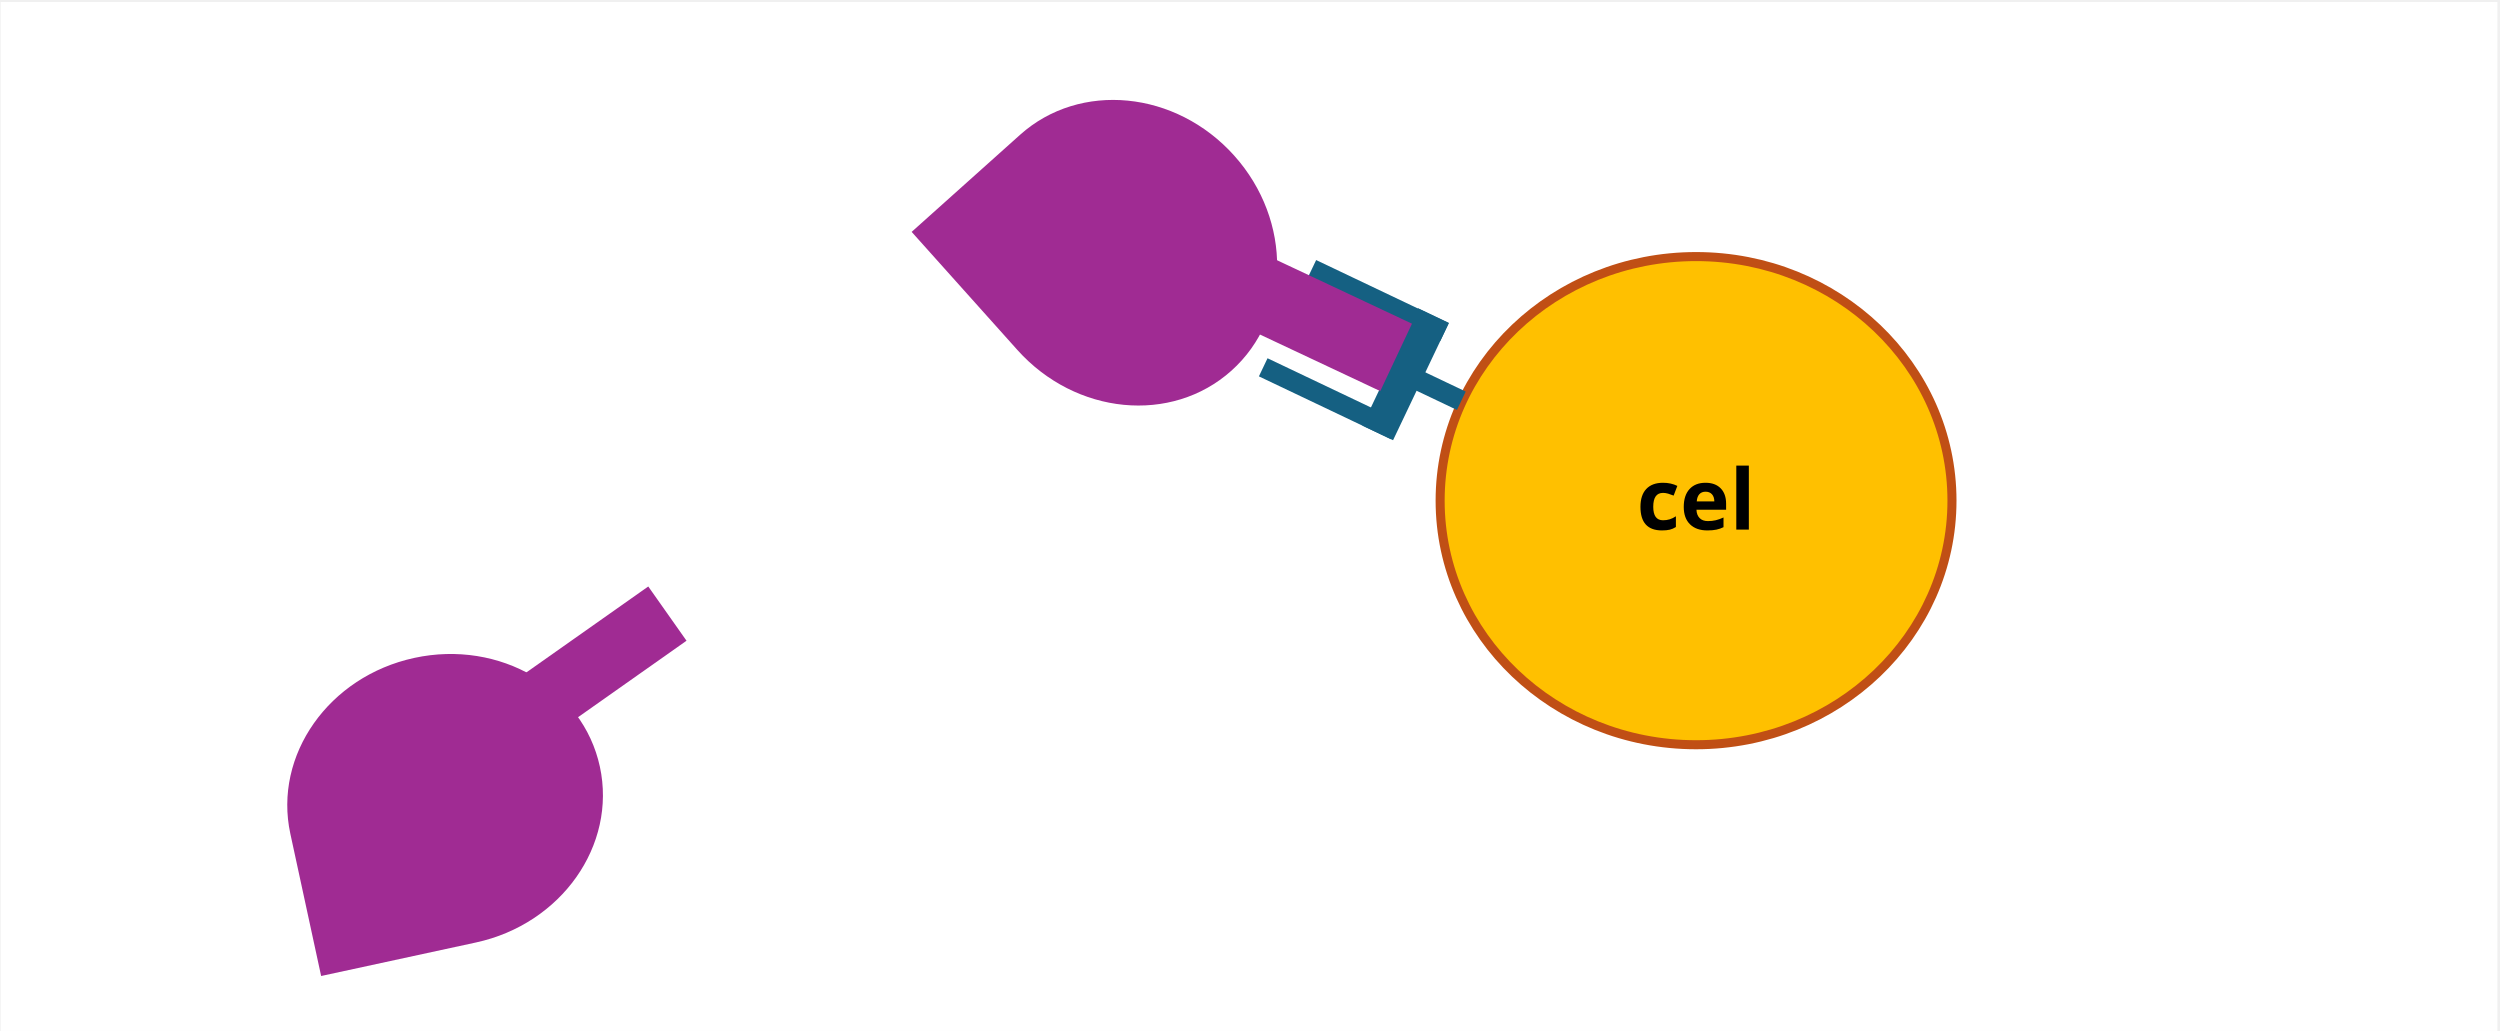
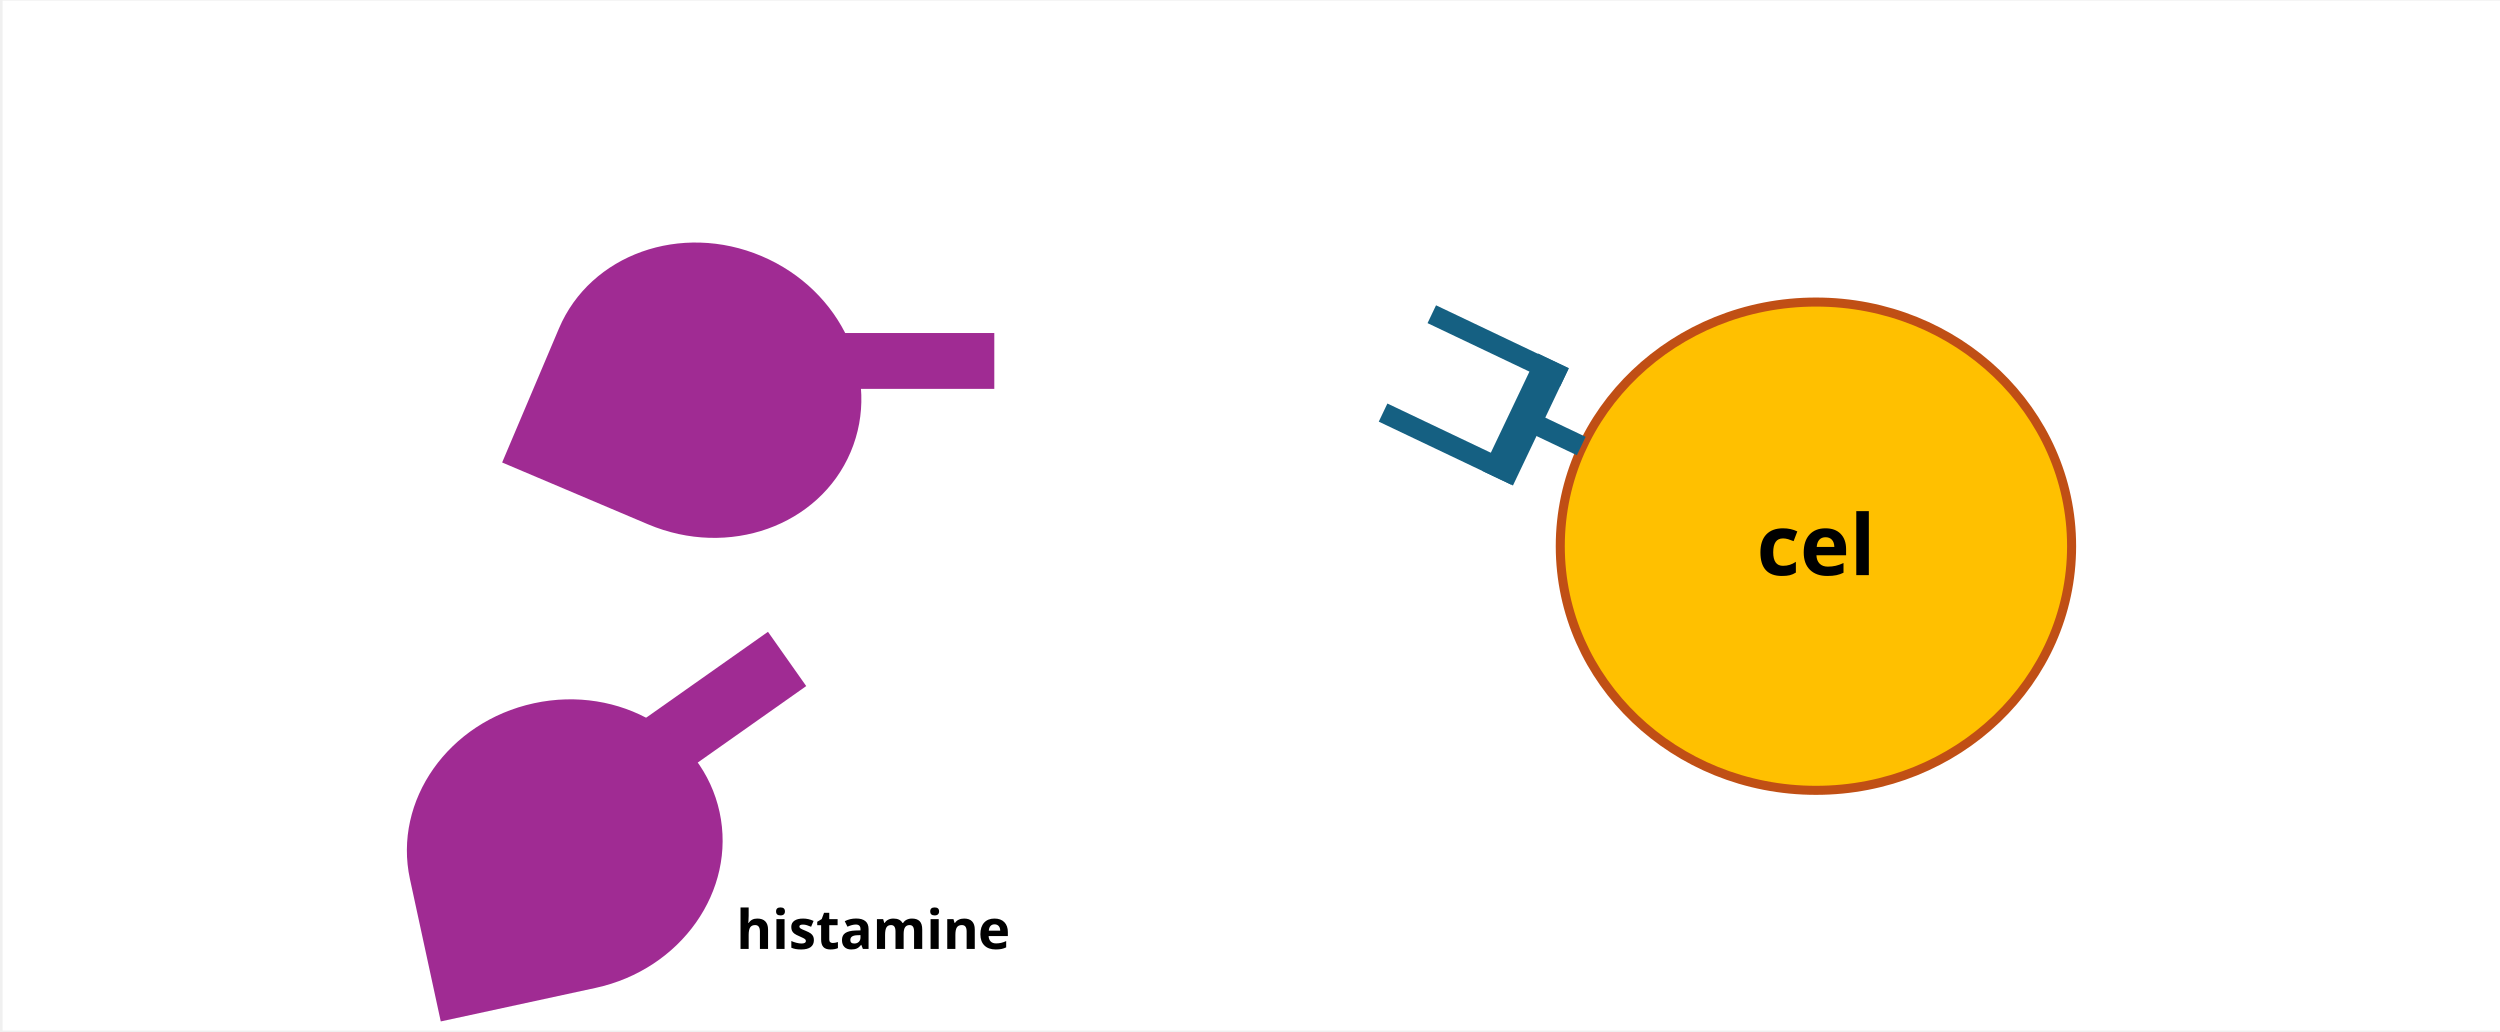
- <svg xmlns="http://www.w3.org/2000/svg" width="3800" height="1567" xml:space="preserve" overflow="hidden">
+ <svg xmlns="http://www.w3.org/2000/svg" width="3799" height="1567" xml:space="preserve" overflow="hidden">
  <defs>
    <clipPath id="clip0">
-       <rect x="302" y="770" width="3800" height="1567" />
+       <rect x="330" y="779" width="3799" height="1567" />
    </clipPath>
    <clipPath id="clip1">
-       <rect x="302" y="770" width="3800" height="1567" />
+       <rect x="330" y="779" width="3799" height="1567" />
    </clipPath>
  </defs>
-   <g clip-path="url(#clip0)" transform="translate(-302 -770)">
+   <g clip-path="url(#clip0)" transform="translate(-330 -779)">
    <g clip-path="url(#clip1)">
-       <rect x="303" y="773" width="3795" height="1564" fill="#FFFFFF" fill-opacity="1" />
-       <path d="M2491 1531C2491 1326.1 2665.16 1160 2880 1160 3094.84 1160 3269 1326.1 3269 1531 3269 1735.9 3094.84 1902 2880 1902 2665.16 1902 2491 1735.9 2491 1531Z" stroke="#C04F15" stroke-width="13.75" stroke-linecap="butt" stroke-linejoin="miter" stroke-miterlimit="8" stroke-opacity="1" fill="#FFC000" fill-rule="evenodd" fill-opacity="1" />
-       <text fill="#000000" fill-opacity="1" font-family="Open Sans,Open Sans_MSFontService,sans-serif" font-style="normal" font-variant="normal" font-weight="700" font-stretch="normal" font-size="128" text-anchor="start" direction="ltr" writing-mode="lr-tb" unicode-bidi="normal" text-decoration="none" transform="matrix(1 0 0 1 2789.74 1575)">cel</text>
-       <path d="M2457.58 1238.54 2504.32 1260.79 2419.43 1439.13 2372.69 1416.89Z" fill="#156082" fill-rule="nonzero" fill-opacity="1" />
-       <path d="M2289.65 1192.39 2302.55 1165.28 2504.11 1261.23 2491.21 1288.33Z" fill="#156082" fill-rule="nonzero" fill-opacity="1" />
-       <path d="M2215.53 1342.08 2228.64 1314.54 2429.62 1410.2 2416.51 1437.74Z" fill="#156082" fill-rule="nonzero" fill-opacity="1" />
-       <path d="M2428.93 1351.44 2442.25 1323.46 2529.88 1365.18 2516.57 1393.15Z" fill="#156082" fill-rule="nonzero" fill-opacity="1" />
-       <path d="M2243.33 1169.46 2443.61 1263.66 2398.33 1359.92 2198.05 1265.72Z" stroke="#A02B93" stroke-width="6.875" stroke-linecap="butt" stroke-linejoin="miter" stroke-miterlimit="8" stroke-opacity="1" fill="#A02B93" fill-rule="nonzero" fill-opacity="1" />
-       <path d="M2173.72 1333.48C2082.67 1415.01 1936.96 1400.82 1848.28 1301.78 1794.76 1242.01 1741.24 1182.23 1687.71 1122.46 1742.67 1073.25 1797.62 1024.04 1852.57 974.836 1943.62 893.307 2089.32 907.499 2178 1006.54 2266.69 1105.57 2264.76 1251.95 2173.72 1333.48Z" fill="#A02B93" fill-rule="evenodd" fill-opacity="1" />
-       <path d="M1105.64 1793.77 1286.53 1666.24 1340.71 1743.08 1159.82 1870.61Z" stroke="#A02B93" stroke-width="6.875" stroke-linecap="butt" stroke-linejoin="miter" stroke-miterlimit="8" stroke-opacity="1" fill="#A02B93" fill-rule="nonzero" fill-opacity="1" />
-       <path d="M1213.81 1935.36C1239.67 2054.81 1155.31 2174.45 1025.39 2202.58 946.967 2219.56 868.549 2236.54 790.13 2253.52 774.521 2181.42 758.911 2109.33 743.302 2037.24 717.439 1917.79 801.8 1798.15 931.728 1770.02 1061.66 1741.89 1187.95 1815.91 1213.81 1935.36Z" fill="#A02B93" fill-rule="evenodd" fill-opacity="1" />
+       <rect x="334" y="780" width="3795" height="1565" fill="#FFFFFF" fill-opacity="1" />
+       <path d="M2701 1609C2701 1404.1 2874.94 1238 3089.5 1238 3304.06 1238 3478 1404.1 3478 1609 3478 1813.9 3304.06 1980 3089.5 1980 2874.94 1980 2701 1813.9 2701 1609Z" stroke="#C04F15" stroke-width="13.75" stroke-linecap="butt" stroke-linejoin="miter" stroke-miterlimit="8" stroke-opacity="1" fill="#FFC000" fill-rule="evenodd" fill-opacity="1" />
+       <text fill="#000000" fill-opacity="1" font-family="Open Sans,Open Sans_MSFontService,sans-serif" font-style="normal" font-variant="normal" font-weight="700" font-stretch="normal" font-size="128" text-anchor="start" direction="ltr" writing-mode="lr-tb" unicode-bidi="normal" text-decoration="none" transform="matrix(1 0 0 1 2999.38 1653)">cel</text>
+       <path d="M2667.23 1316.19 2713.97 1338.44 2629.08 1516.78 2582.34 1494.53Z" fill="#156082" fill-rule="nonzero" fill-opacity="1" />
+       <path d="M2499.3 1270.03 2512.2 1242.93 2713.76 1338.88 2700.86 1365.98Z" fill="#156082" fill-rule="nonzero" fill-opacity="1" />
+       <path d="M2425.18 1419.72 2438.29 1392.19 2639.27 1487.85 2626.16 1515.39Z" fill="#156082" fill-rule="nonzero" fill-opacity="1" />
+       <path d="M2638.58 1429.08 2651.89 1401.11 2739.53 1442.82 2726.21 1470.8Z" fill="#156082" fill-rule="nonzero" fill-opacity="1" />
+       <rect x="1616.5" y="1288.5" width="221" height="78" stroke="#A02B93" stroke-width="6.875" stroke-linecap="butt" stroke-linejoin="miter" stroke-miterlimit="8" stroke-opacity="1" fill="#A02B93" fill-opacity="1" />
+       <path d="M1622.65 1465.89C1574.96 1578.42 1437.08 1627.59 1314.68 1575.71 1240.8 1544.41 1166.93 1513.1 1093.05 1481.79 1121.84 1413.87 1150.62 1345.96 1179.41 1278.04 1227.1 1165.51 1364.98 1116.34 1487.38 1168.21 1609.78 1220.09 1670.34 1353.36 1622.65 1465.89Z" fill="#A02B93" fill-rule="evenodd" fill-opacity="1" />
+       <path d="M1315.29 1871.42 1496.18 1743.88 1550.36 1820.72 1369.46 1948.26Z" stroke="#A02B93" stroke-width="6.875" stroke-linecap="butt" stroke-linejoin="miter" stroke-miterlimit="8" stroke-opacity="1" fill="#A02B93" fill-rule="nonzero" fill-opacity="1" />
+       <path d="M1423.46 2013.01C1449.32 2132.46 1364.96 2252.1 1235.03 2280.23 1156.61 2297.21 1078.2 2314.19 999.778 2331.17 984.169 2259.07 968.559 2186.98 952.95 2114.88 927.087 1995.43 1011.45 1875.8 1141.38 1847.66 1271.3 1819.53 1397.6 1893.56 1423.46 2013.01Z" fill="#A02B93" fill-rule="evenodd" fill-opacity="1" />
+       <text fill="#000000" fill-opacity="1" font-family="Open Sans,Open Sans_MSFontService,sans-serif" font-style="normal" font-variant="normal" font-weight="700" font-stretch="normal" font-size="83" text-anchor="start" direction="ltr" writing-mode="lr-tb" unicode-bidi="normal" text-decoration="none" transform="matrix(1 0 0 1 1448.82 2221)">histamin</text>
+       <text fill="#000000" fill-opacity="1" font-family="Open Sans,Open Sans_MSFontService,sans-serif" font-style="normal" font-variant="normal" font-weight="700" font-stretch="normal" font-size="83" text-anchor="start" direction="ltr" writing-mode="lr-tb" unicode-bidi="normal" text-decoration="none" transform="matrix(1 0 0 1 1816.06 2221)">e</text>
    </g>
  </g>
</svg>
